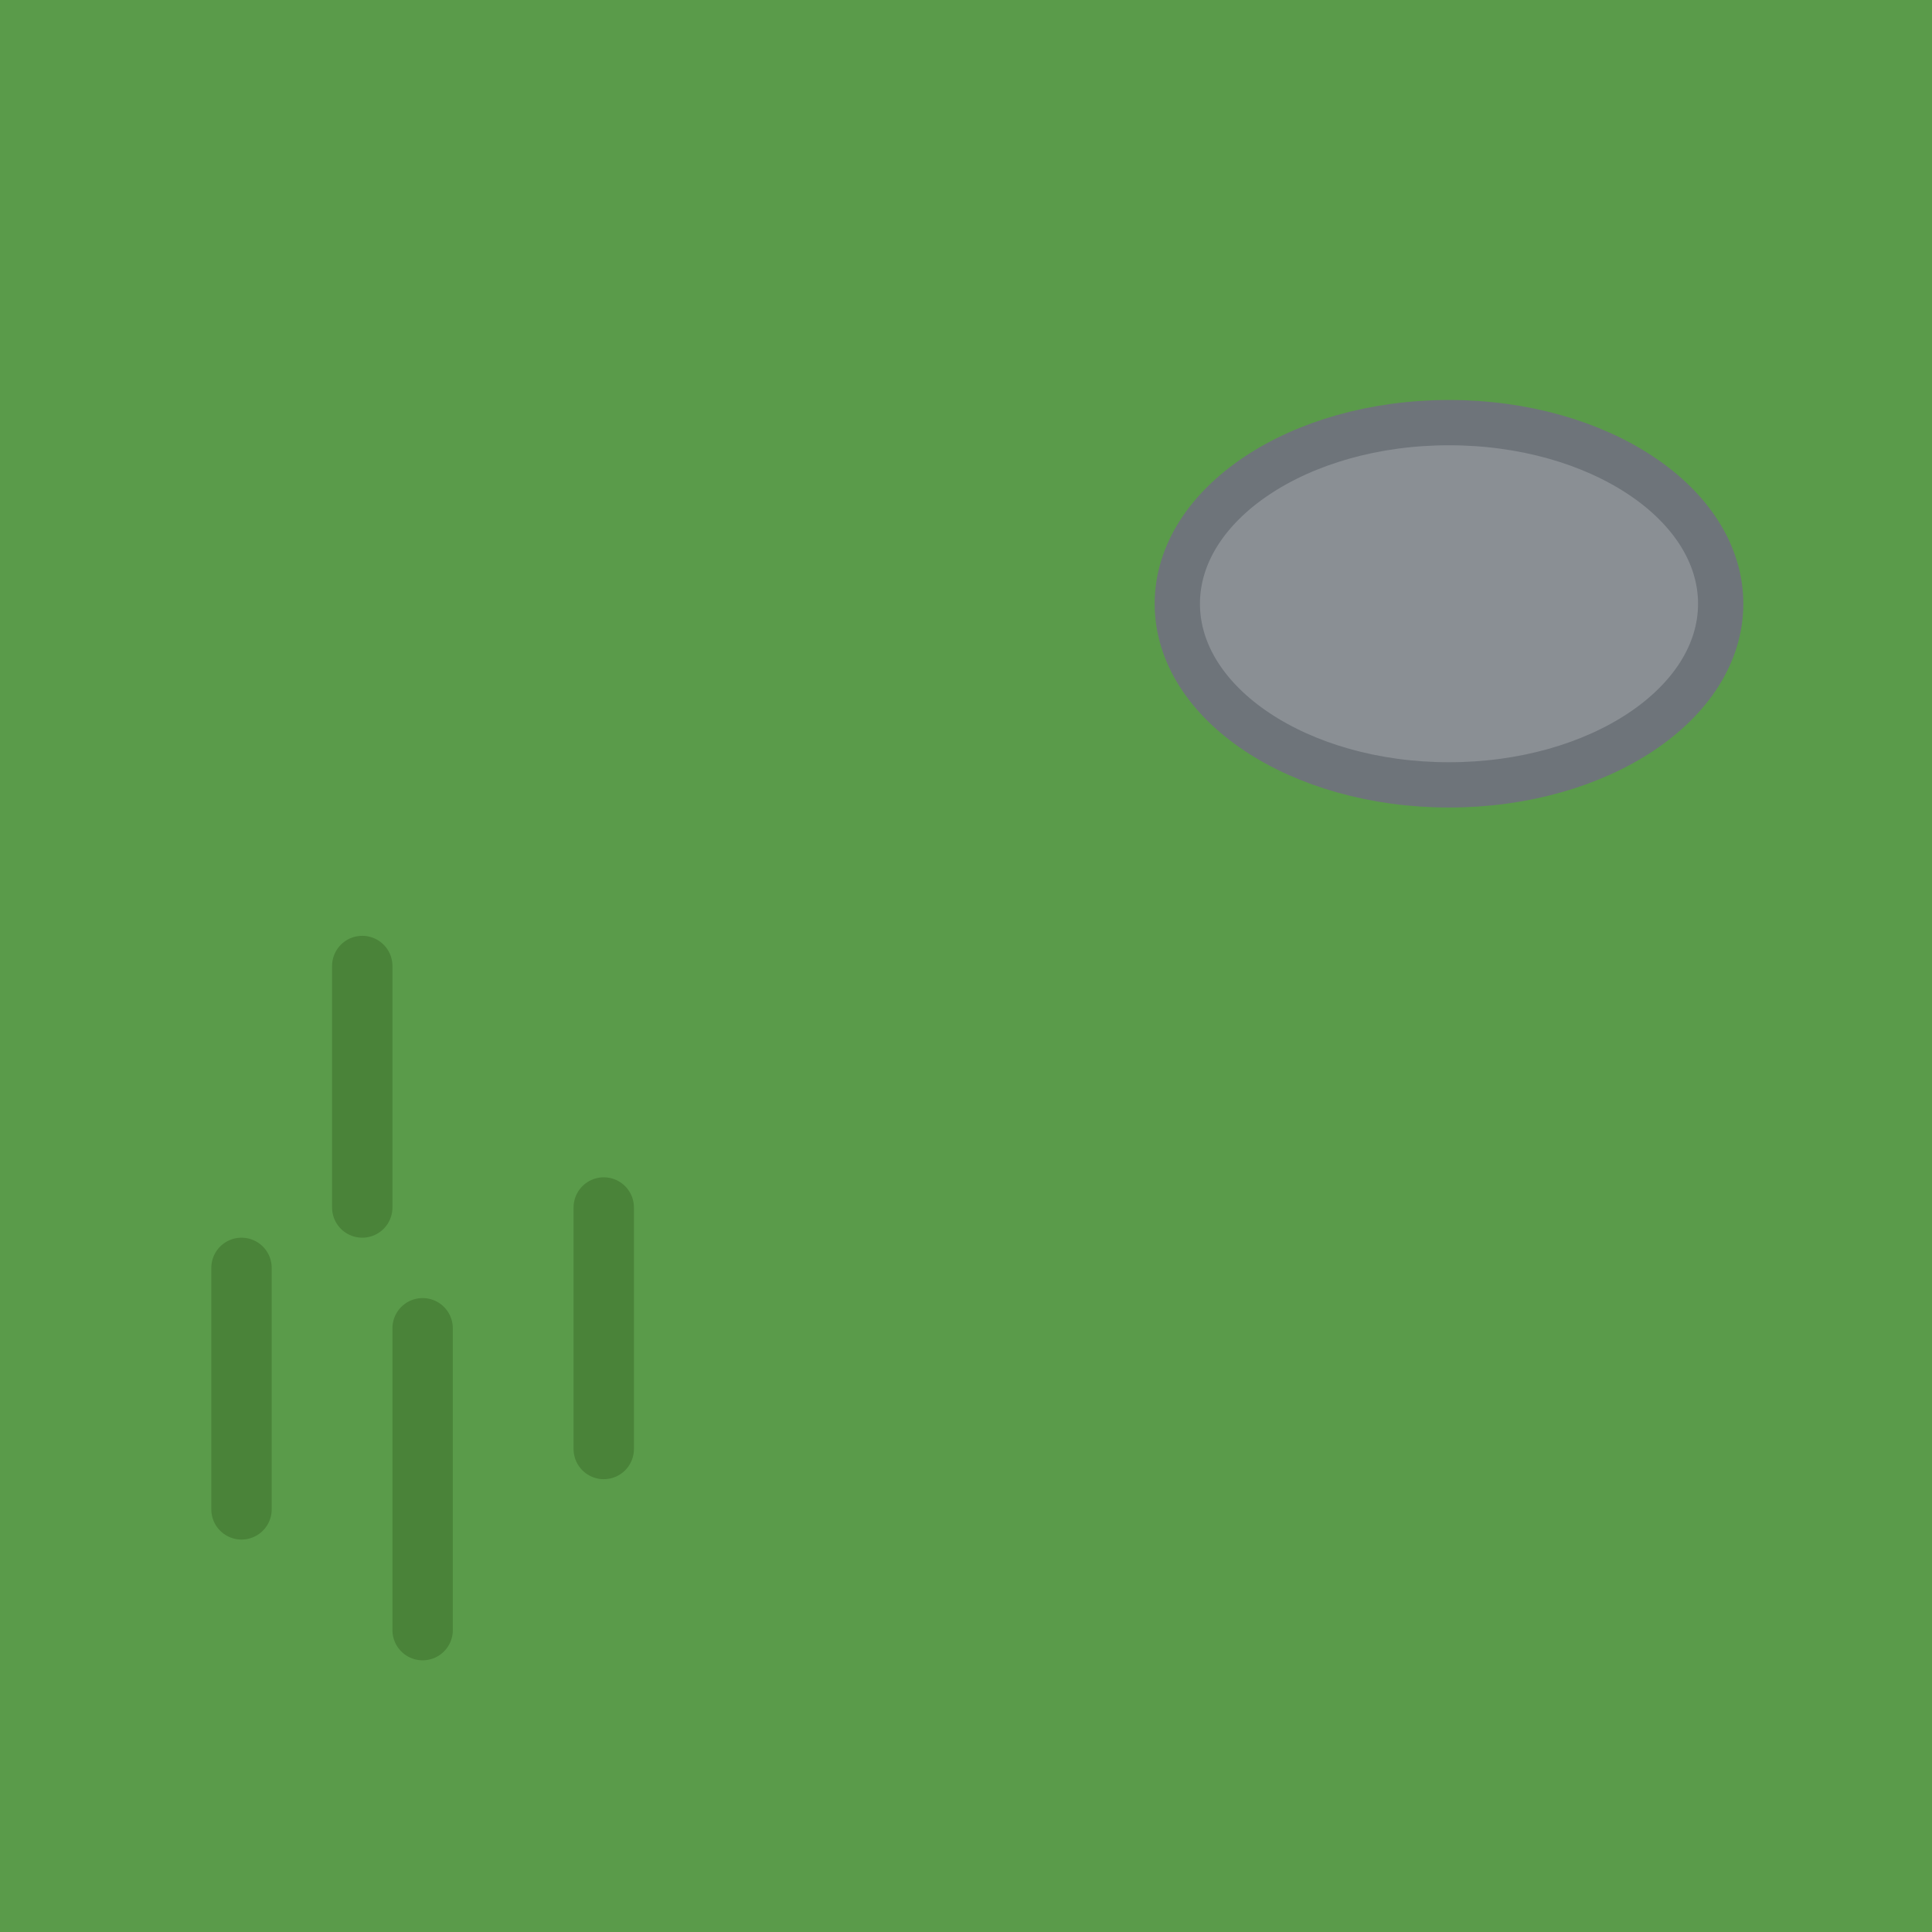
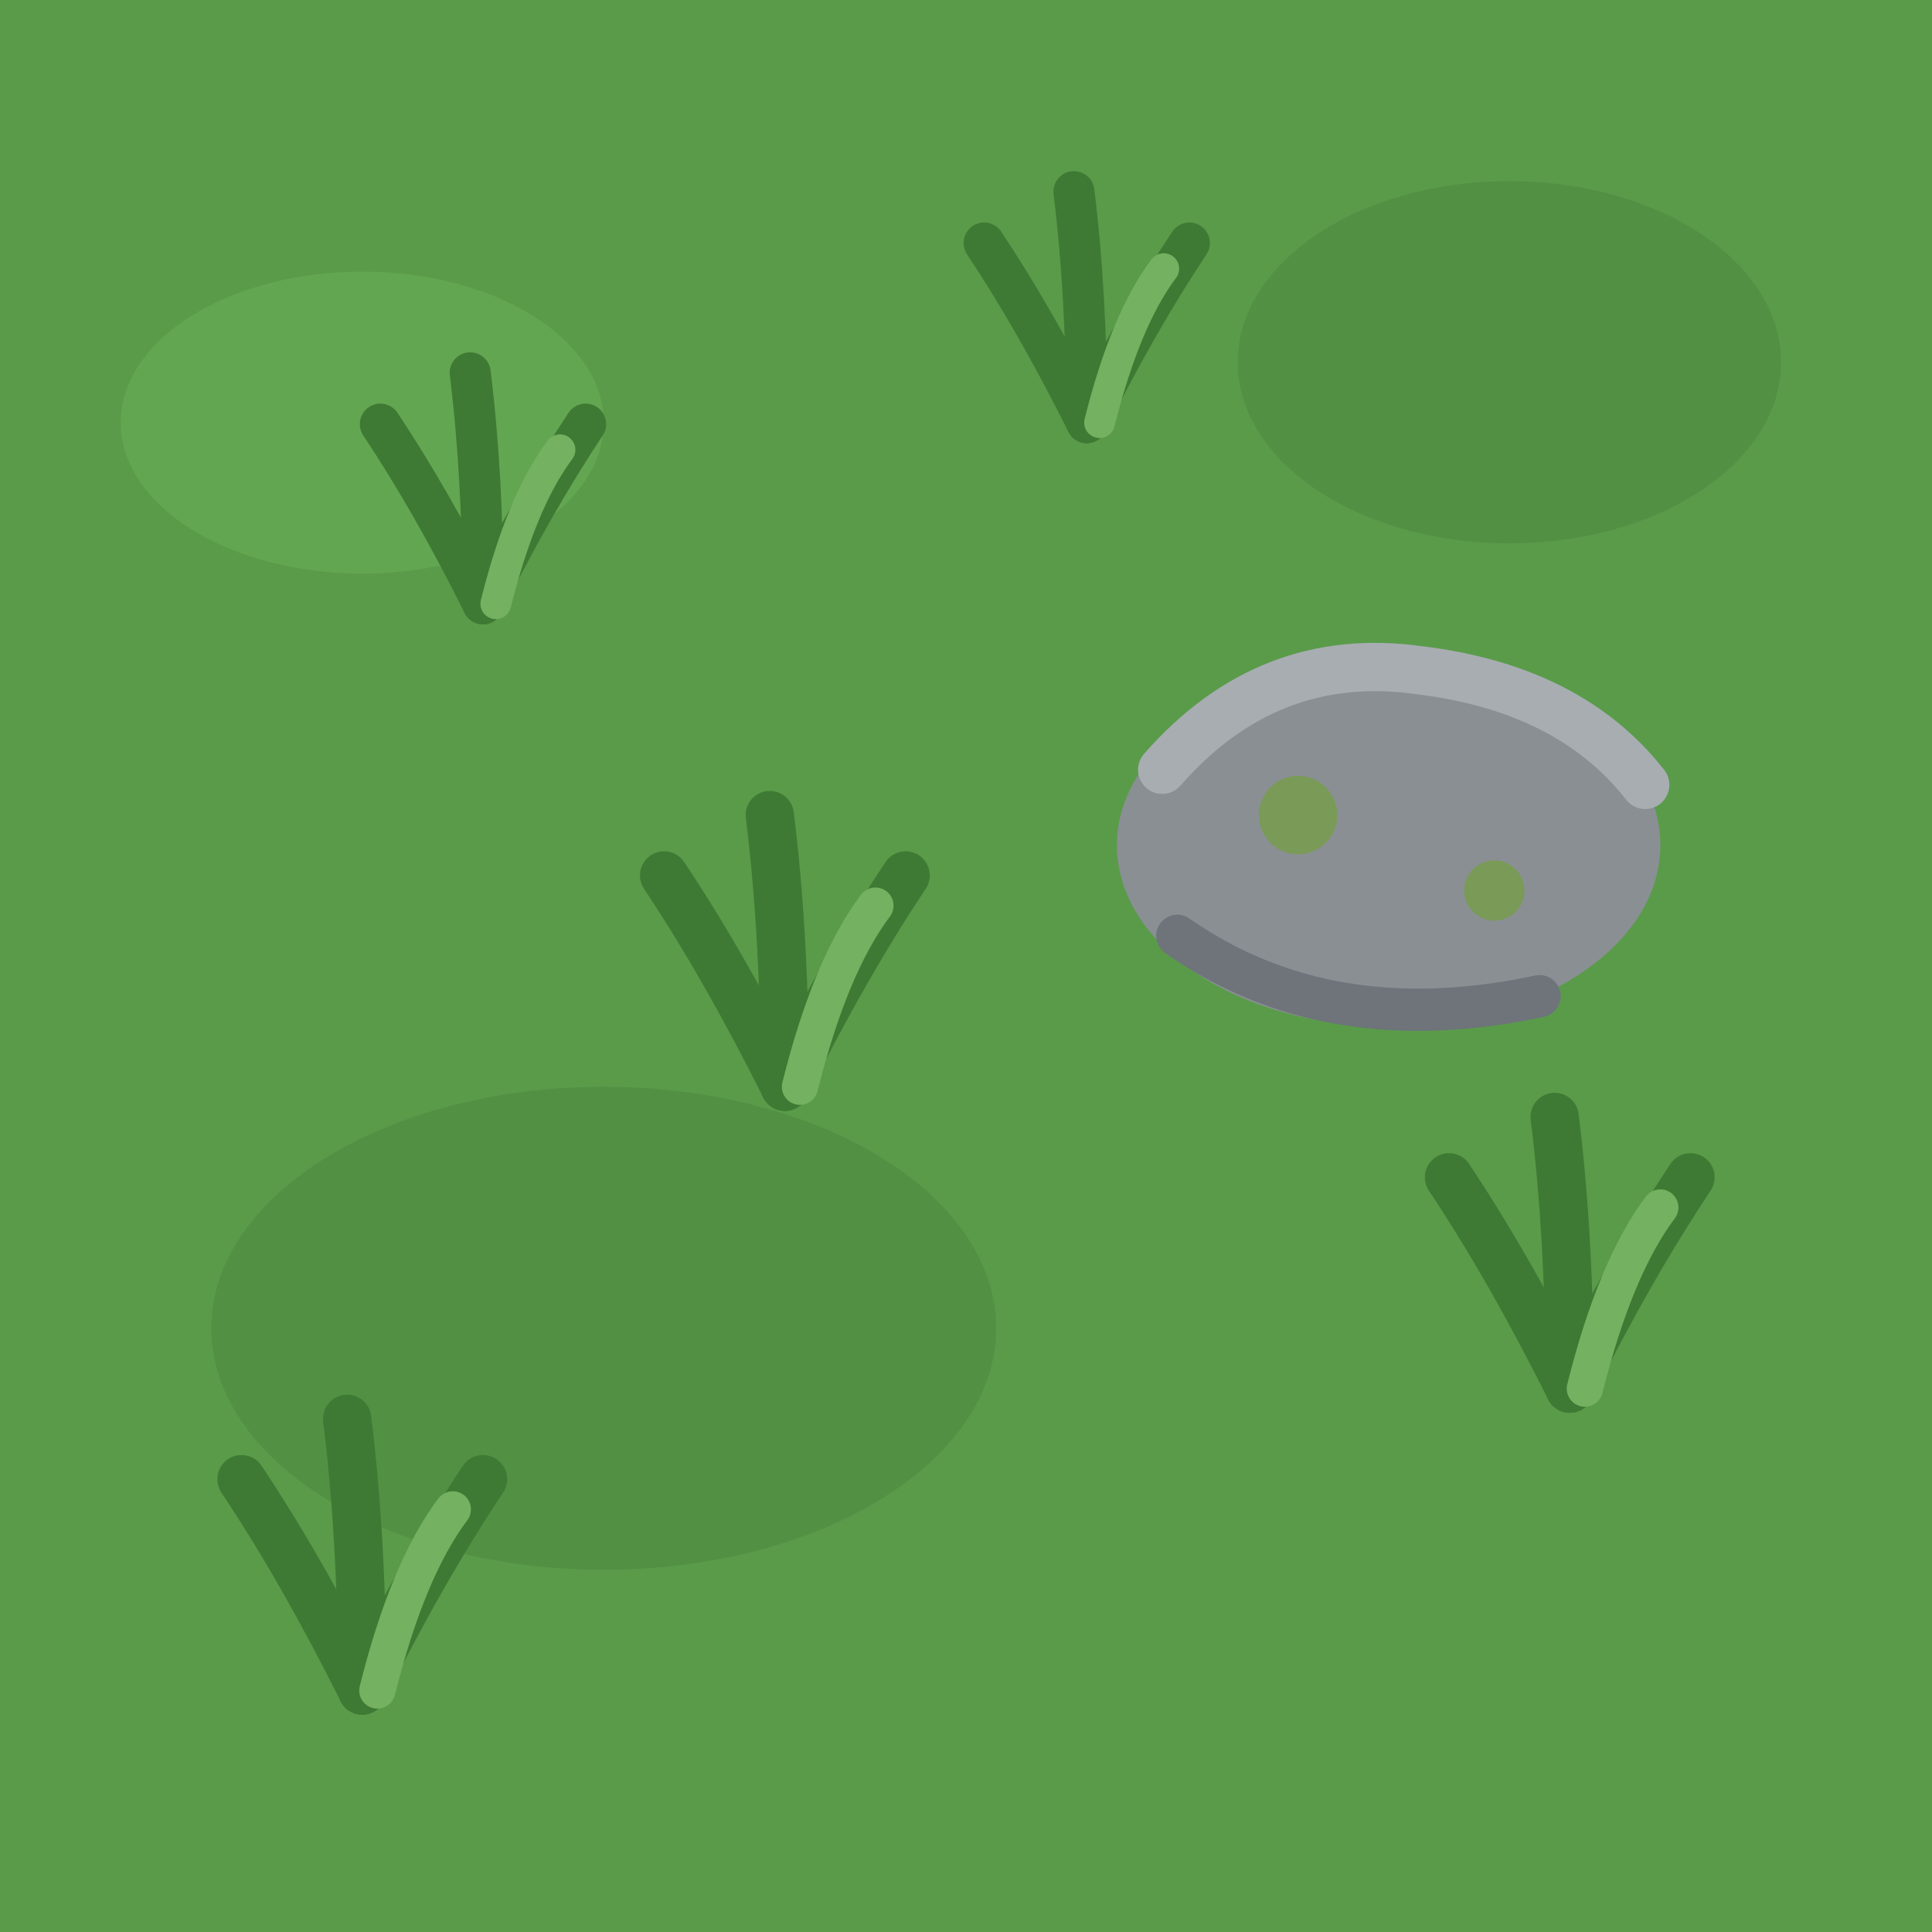
<svg xmlns="http://www.w3.org/2000/svg" viewBox="0 0 64 64">
+   <defs>
+     <g id="t" fill="none" stroke-linecap="round">
+       <path d="M0 0 Q-2 -4 -4 -7" stroke="#3f7a34" stroke-width="1.6" />
+       <path d="M0 0 Q0 -5 -0.5 -9" stroke="#3f7a34" stroke-width="1.6" />
+       <path d="M0 0 Q2 -4 4 -7" stroke="#3f7a34" stroke-width="1.6" />
+       <path d="M0.5 0 Q1.5 -4 3 -6" stroke="#74b160" stroke-width="1.2" />
+     </g>
+   </defs>
  <rect width="64" height="64" fill="#5a9b4a" />
-   <g stroke="#4a8339" stroke-width="2" stroke-linecap="round">
-     <path d="M8 50 L8 42" />
-     <path d="M14 54 L14 44" />
-     <path d="M20 48 L20 40" />
-     <path d="M12 40 L12 32" />
+   <g fill="#529044">
+     <ellipse cx="20" cy="44" rx="13" ry="8" />
+     <ellipse cx="50" cy="12" rx="9" ry="6" />
  </g>
-   <ellipse cx="48" cy="20" rx="9" ry="6" fill="#8a8f94" />
-   <ellipse cx="48" cy="20" rx="9" ry="6" fill="none" stroke="#6e747a" stroke-width="1.5" />
+   <ellipse cx="12" cy="14" rx="8" ry="5" fill="#63a651" />
+   <use href="#t" transform="translate(12 56)" />
+   <use href="#t" transform="translate(26 36)" />
+   <use href="#t" transform="translate(52 46)" />
+   <use href="#t" transform="translate(16 20) scale(0.85)" />
+   <use href="#t" transform="translate(36 14) scale(0.85)" />
+   <g>
+     <ellipse cx="46" cy="28" rx="9" ry="6" fill="#8a8f94" />
+     <path d="M38.5 25.5 Q42 21.5 47 22.2 Q52 22.8 54.5 26" fill="none" stroke="#a8adb2" stroke-width="1.6" stroke-linecap="round" />
+     <path d="M39 31 Q44 34.5 51 33" fill="none" stroke="#6e747a" stroke-width="1.4" stroke-linecap="round" />
+     <circle cx="43" cy="27" r="1.3" fill="#7a9a58" />
+     <circle cx="49.5" cy="29.5" r="1" fill="#7a9a58" />
+   </g>
</svg>
